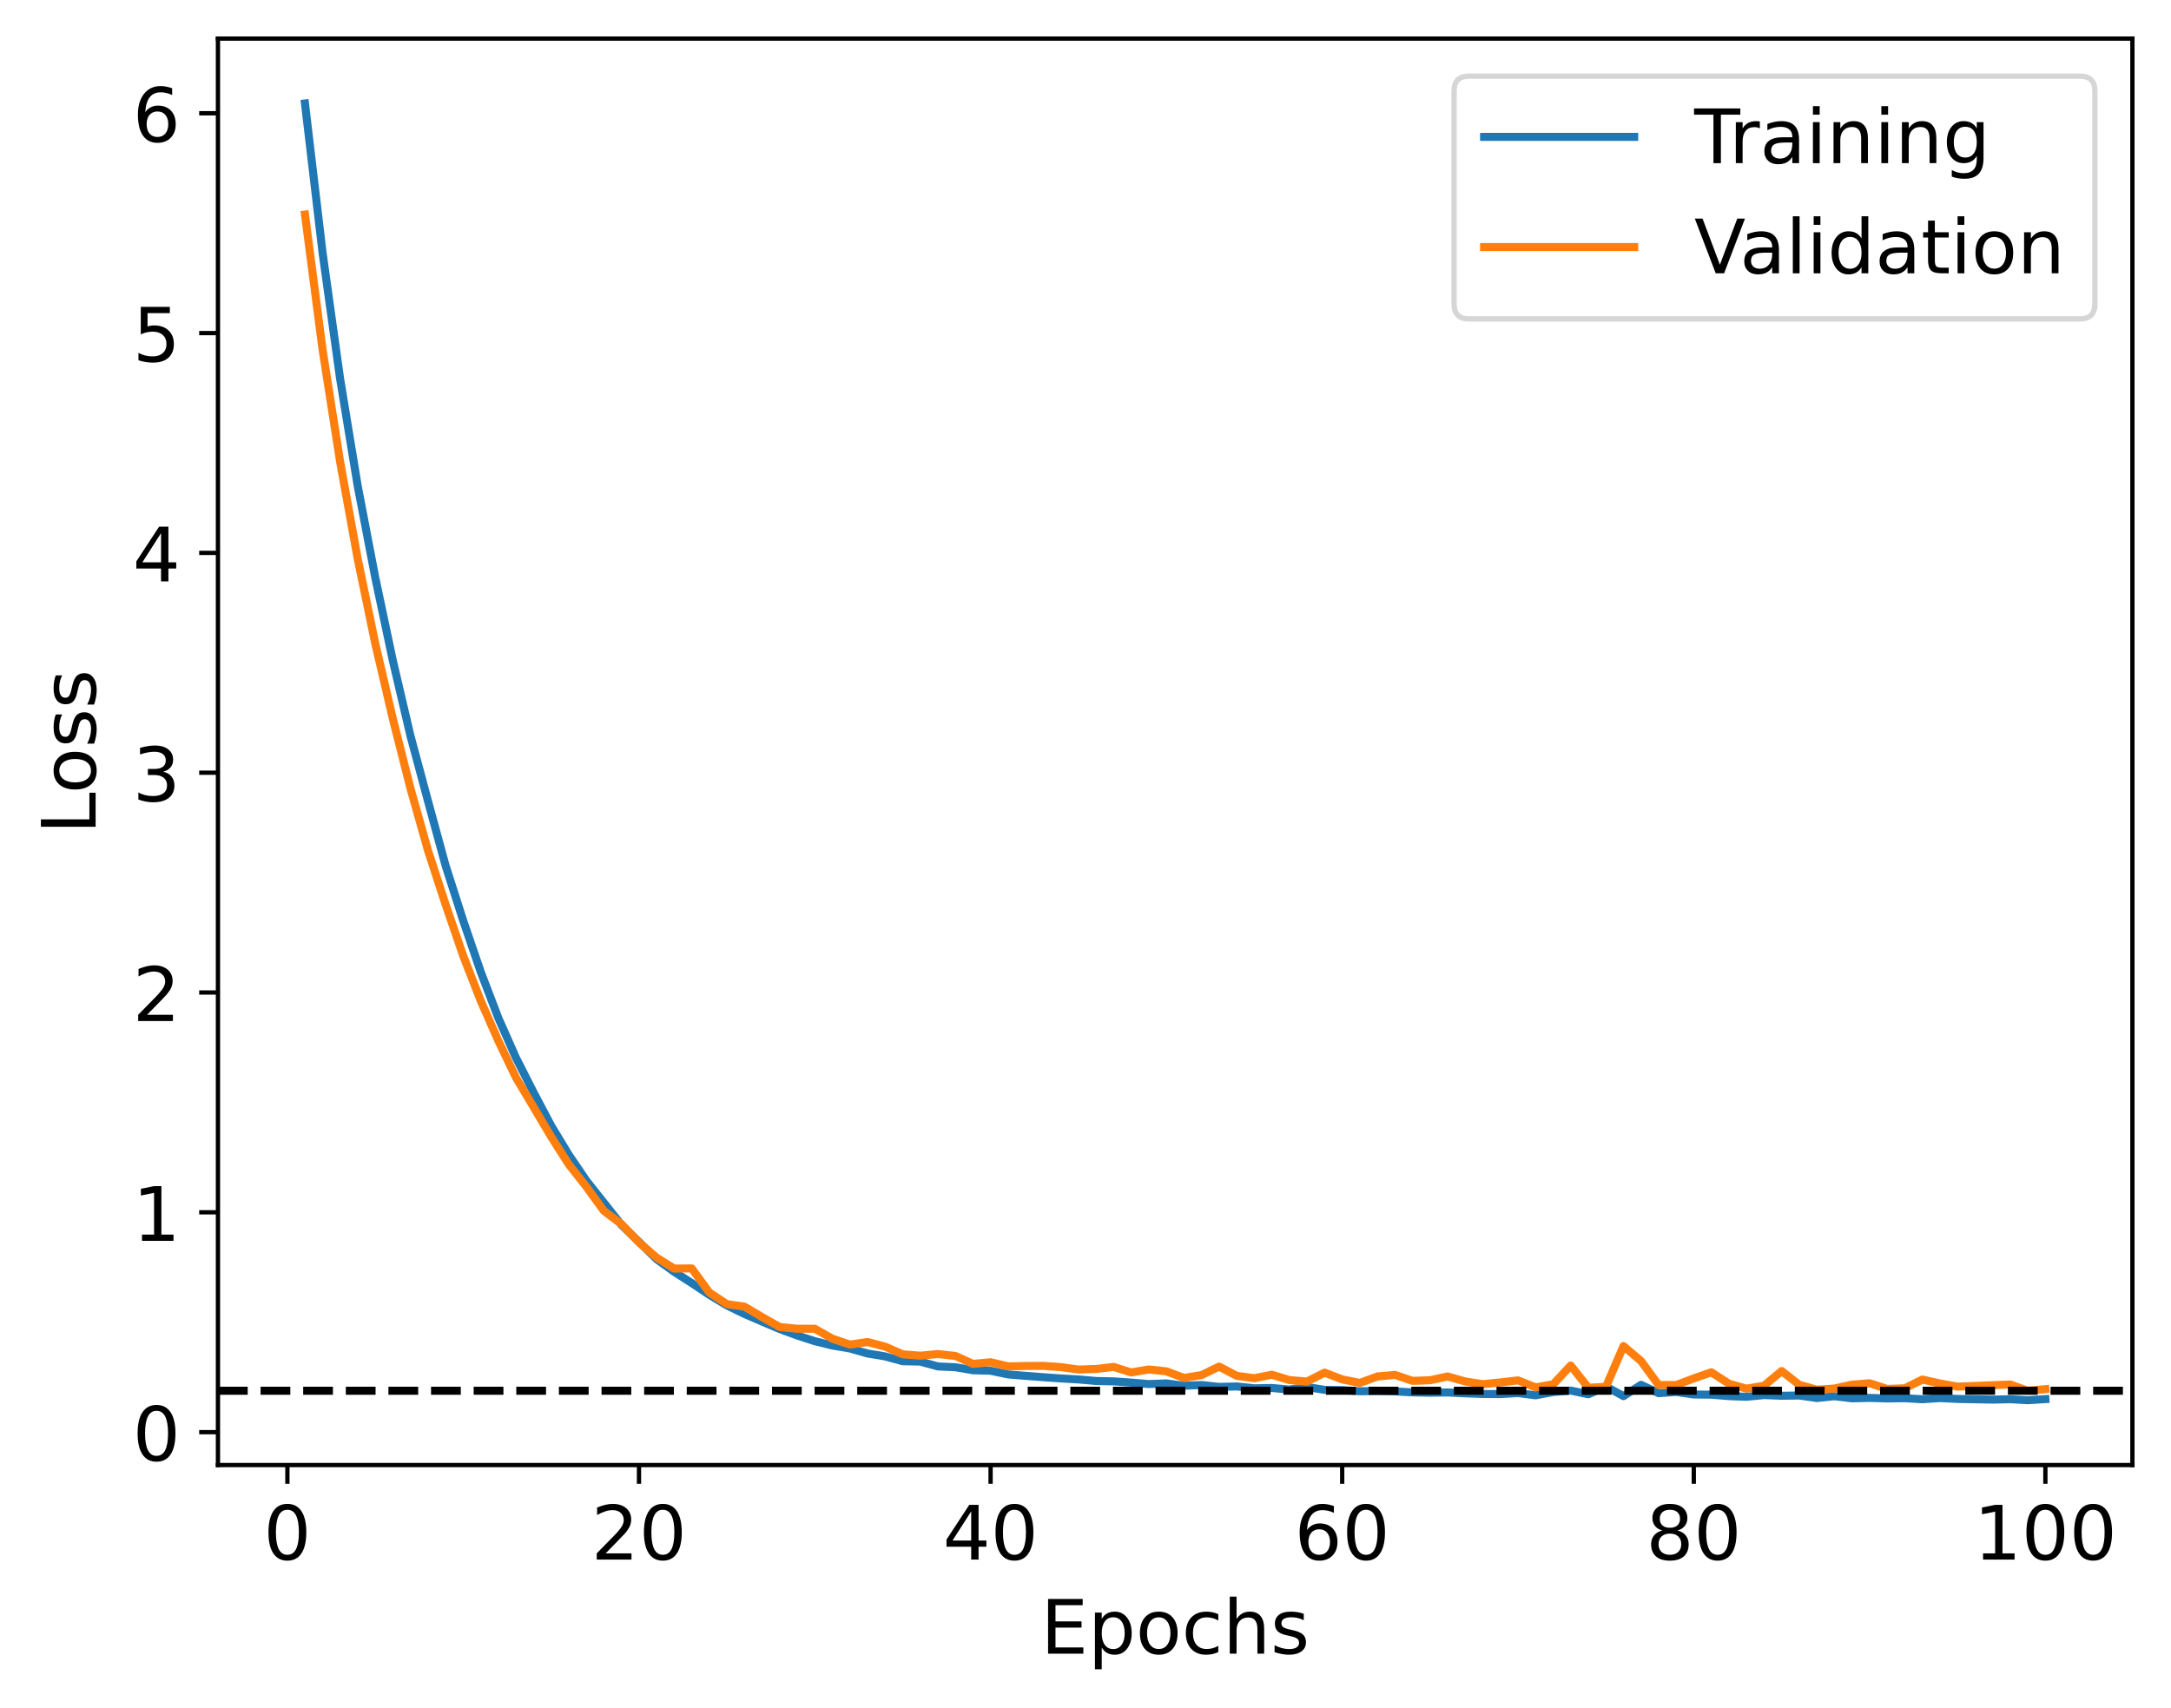
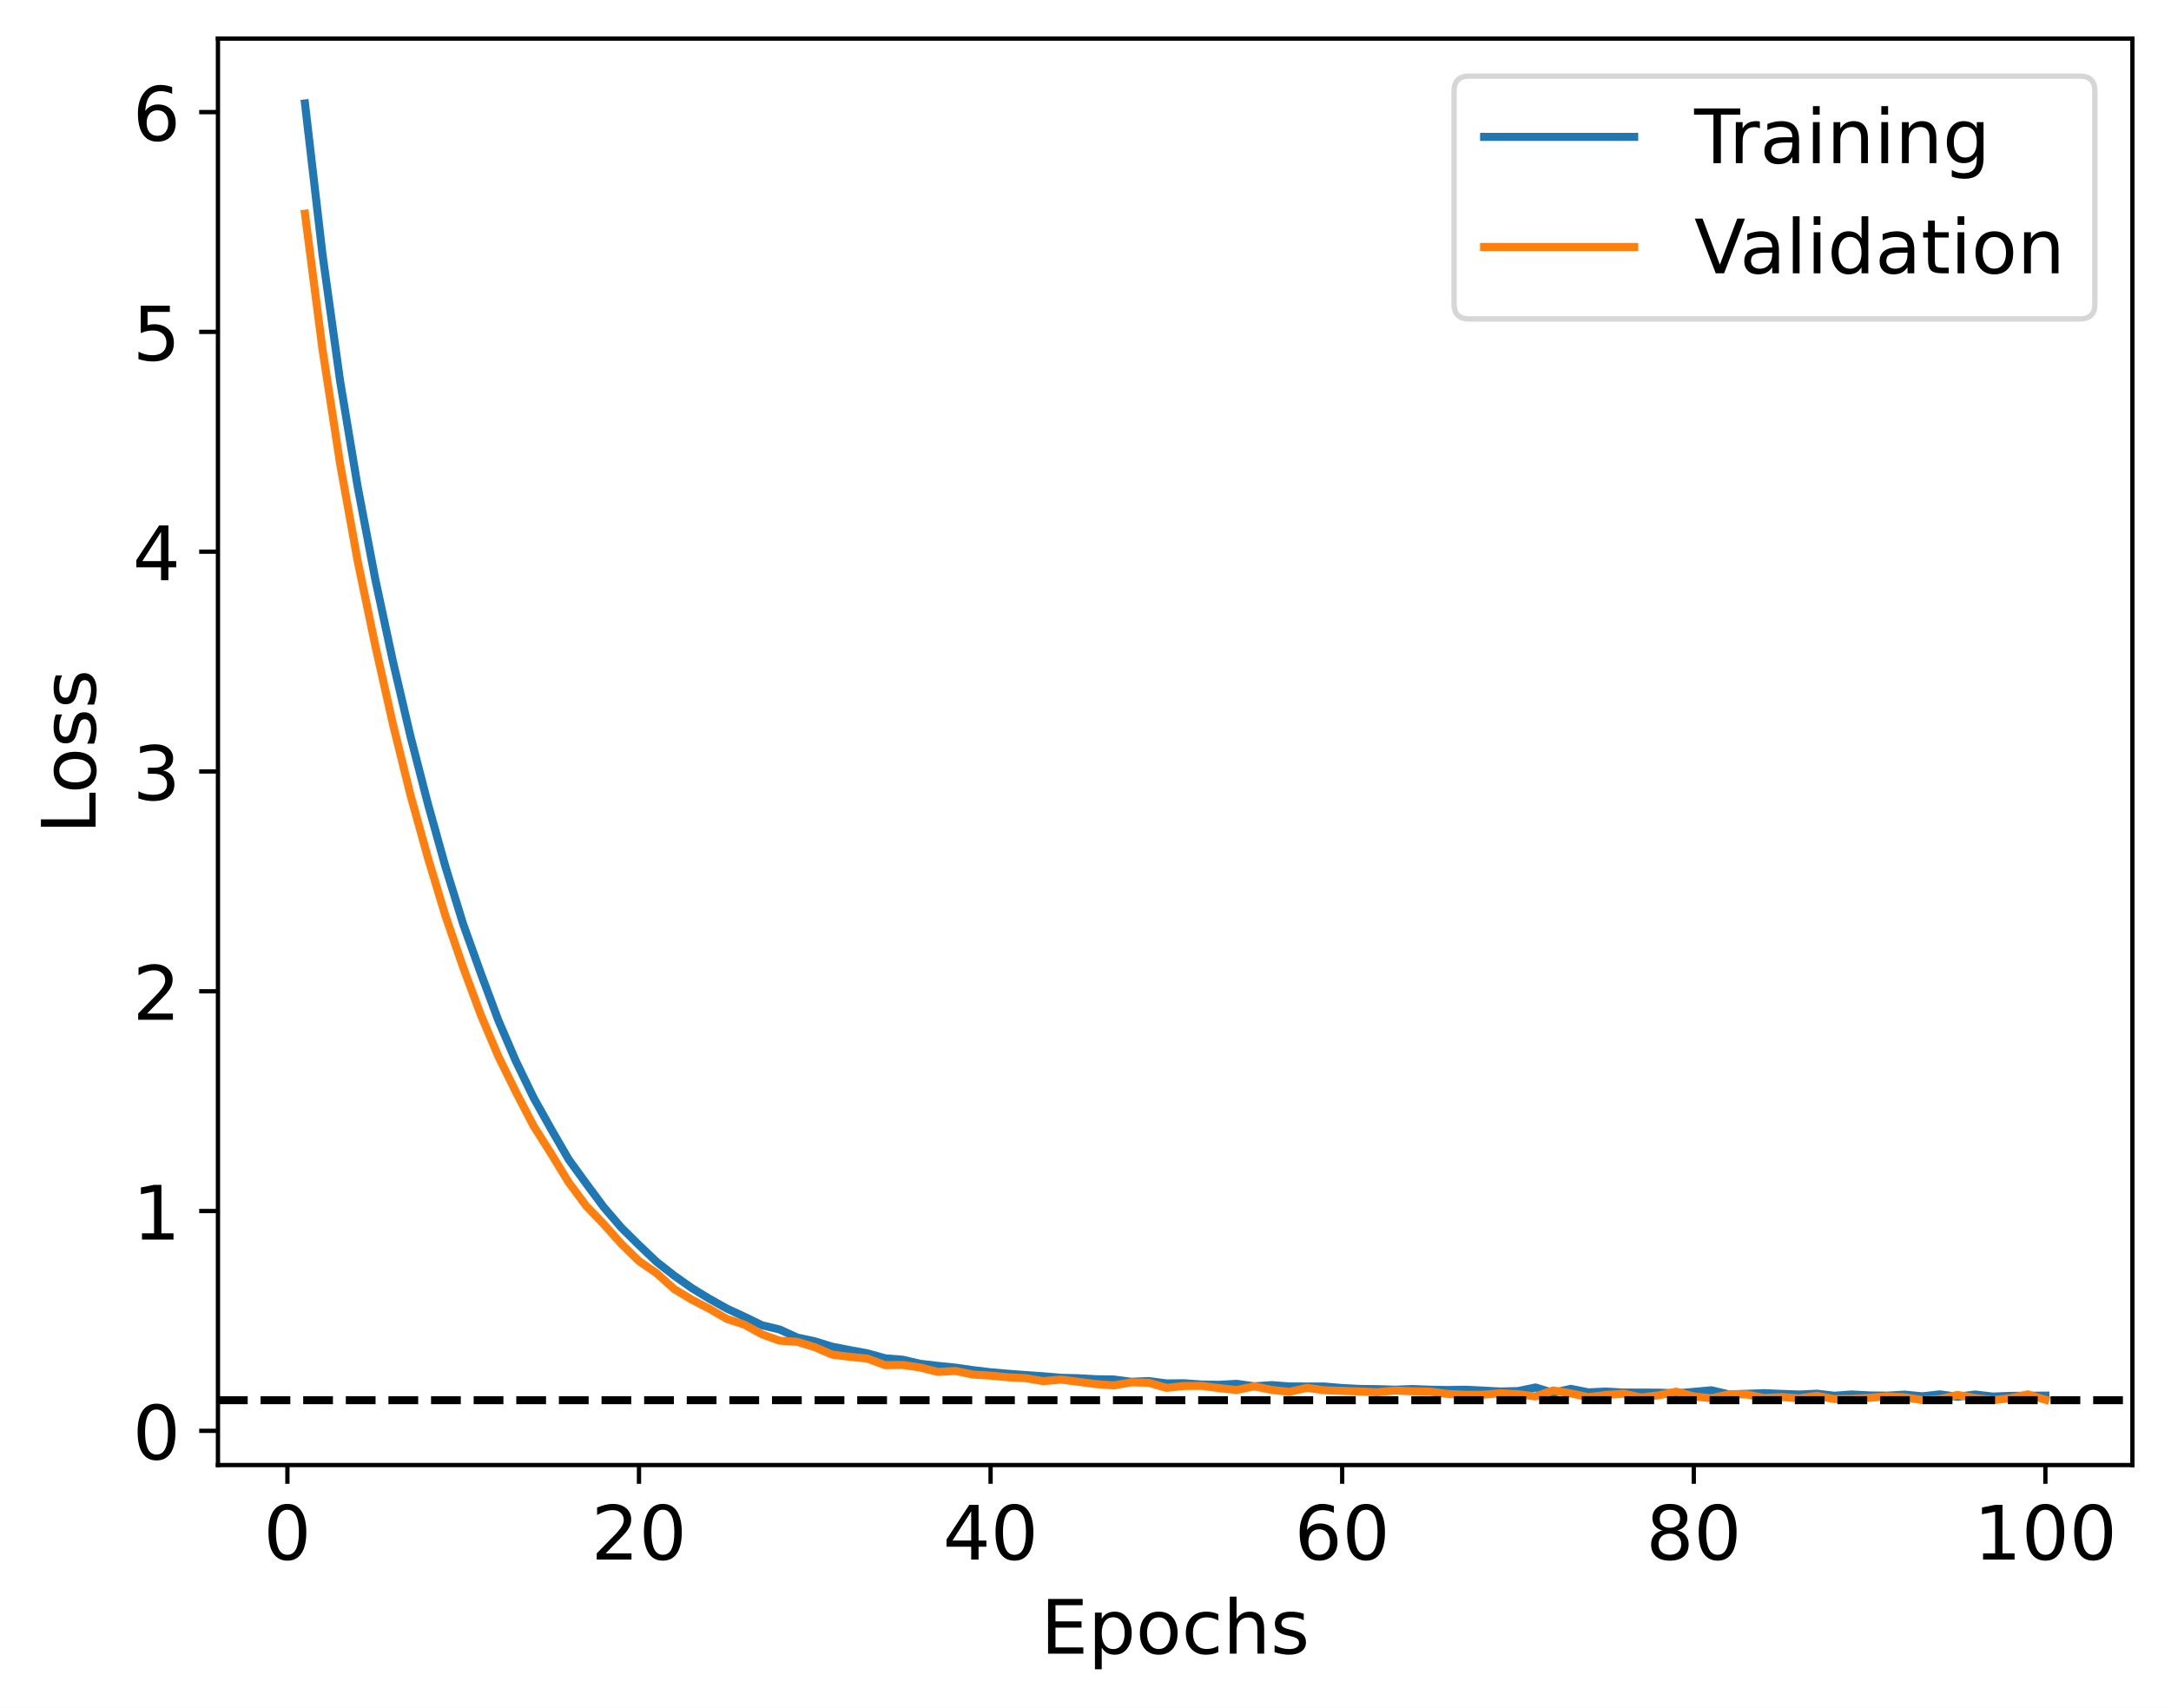
<svg xmlns="http://www.w3.org/2000/svg" xmlns:xlink="http://www.w3.org/1999/xlink" width="404.977pt" height="318.611pt" viewBox="0 0 404.977 318.611" version="1.1">
  <defs>
    <style type="text/css">*{stroke-linejoin: round; stroke-linecap: butt}</style>
  </defs>
  <g id="figure_1">
    <g id="patch_1">
      <path d="M 0 318.611  L 404.977 318.611  L 404.977 0  L 0 0  z " style="fill: #ffffff" />
    </g>
    <g id="axes_1">
      <g id="patch_2">
        <path d="M 40.657 273.312  L 397.777 273.312  L 397.777 7.2  L 40.657 7.2  z " style="fill: #ffffff" />
      </g>
      <g id="matplotlib.axis_1">
        <g id="xtick_1">
          <g id="line2d_1">
            <defs>
-               <path id="mc7156b7306" d="M 0 0  L 0 3.5  " style="stroke: #000000; stroke-width: 0.8" />
-             </defs>
-             <g>
-               <use xlink:href="#mc7156b7306" x="53.61" y="273.312" style="stroke: #000000; stroke-width: 0.8" />
+               <path id="m1211d227b6" d="M 0 0  L 0 3.5  " style="stroke: #000000; stroke-width: 0.8" />
+             </defs>
+             <g>
+               <use xlink:href="#m1211d227b6" x="53.61" y="273.312" style="stroke: #000000; stroke-width: 0.8" />
            </g>
          </g>
          <g id="text_1">
            <g transform="translate(49.15651 290.9498) scale(0.14 -0.14)">
              <defs>
                <path id="DejaVuSans-30" d="M 2034 4250  Q 1547 4250 1301 3770  Q 1056 3291 1056 2328  Q 1056 1369 1301 889  Q 1547 409 2034 409  Q 2525 409 2770 889  Q 3016 1369 3016 2328  Q 3016 3291 2770 3770  Q 2525 4250 2034 4250  z M 2034 4750  Q 2819 4750 3233 4129  Q 3647 3509 3647 2328  Q 3647 1150 3233 529  Q 2819 -91 2034 -91  Q 1250 -91 836 529  Q 422 1150 422 2328  Q 422 3509 836 4129  Q 1250 4750 2034 4750  z " transform="scale(0.015625)" />
              </defs>
              <use xlink:href="#DejaVuSans-30" />
            </g>
          </g>
        </g>
        <g id="xtick_2">
          <g id="line2d_2">
            <g>
-               <use xlink:href="#mc7156b7306" x="119.197" y="273.312" style="stroke: #000000; stroke-width: 0.8" />
+               <use xlink:href="#m1211d227b6" x="119.197" y="273.312" style="stroke: #000000; stroke-width: 0.8" />
            </g>
          </g>
          <g id="text_2">
            <g transform="translate(110.2895 290.9498) scale(0.14 -0.14)">
              <defs>
                <path id="DejaVuSans-32" d="M 1228 531  L 3431 531  L 3431 0  L 469 0  L 469 531  Q 828 903 1448 1529  Q 2069 2156 2228 2338  Q 2531 2678 2651 2914  Q 2772 3150 2772 3378  Q 2772 3750 2511 3984  Q 2250 4219 1831 4219  Q 1534 4219 1204 4116  Q 875 4013 500 3803  L 500 4441  Q 881 4594 1212 4672  Q 1544 4750 1819 4750  Q 2544 4750 2975 4387  Q 3406 4025 3406 3419  Q 3406 3131 3298 2873  Q 3191 2616 2906 2266  Q 2828 2175 2409 1742  Q 1991 1309 1228 531  z " transform="scale(0.015625)" />
              </defs>
              <use xlink:href="#DejaVuSans-32" />
              <use xlink:href="#DejaVuSans-30" x="63.623" />
            </g>
          </g>
        </g>
        <g id="xtick_3">
          <g id="line2d_3">
            <g>
-               <use xlink:href="#mc7156b7306" x="184.784" y="273.312" style="stroke: #000000; stroke-width: 0.8" />
+               <use xlink:href="#m1211d227b6" x="184.784" y="273.312" style="stroke: #000000; stroke-width: 0.8" />
            </g>
          </g>
          <g id="text_3">
            <g transform="translate(175.8763 290.9498) scale(0.14 -0.14)">
              <defs>
                <path id="DejaVuSans-34" d="M 2419 4116  L 825 1625  L 2419 1625  L 2419 4116  z M 2253 4666  L 3047 4666  L 3047 1625  L 3713 1625  L 3713 1100  L 3047 1100  L 3047 0  L 2419 0  L 2419 1100  L 313 1100  L 313 1709  L 2253 4666  z " transform="scale(0.015625)" />
              </defs>
              <use xlink:href="#DejaVuSans-34" />
              <use xlink:href="#DejaVuSans-30" x="63.623" />
            </g>
          </g>
        </g>
        <g id="xtick_4">
          <g id="line2d_4">
            <g>
-               <use xlink:href="#mc7156b7306" x="250.371" y="273.312" style="stroke: #000000; stroke-width: 0.8" />
+               <use xlink:href="#m1211d227b6" x="250.371" y="273.312" style="stroke: #000000; stroke-width: 0.8" />
            </g>
          </g>
          <g id="text_4">
            <g transform="translate(241.4631 290.9498) scale(0.14 -0.14)">
              <defs>
                <path id="DejaVuSans-36" d="M 2113 2584  Q 1688 2584 1439 2293  Q 1191 2003 1191 1497  Q 1191 994 1439 701  Q 1688 409 2113 409  Q 2538 409 2786 701  Q 3034 994 3034 1497  Q 3034 2003 2786 2293  Q 2538 2584 2113 2584  z M 3366 4563  L 3366 3988  Q 3128 4100 2886 4159  Q 2644 4219 2406 4219  Q 1781 4219 1451 3797  Q 1122 3375 1075 2522  Q 1259 2794 1537 2939  Q 1816 3084 2150 3084  Q 2853 3084 3261 2657  Q 3669 2231 3669 1497  Q 3669 778 3244 343  Q 2819 -91 2113 -91  Q 1303 -91 875 529  Q 447 1150 447 2328  Q 447 3434 972 4092  Q 1497 4750 2381 4750  Q 2619 4750 2861 4703  Q 3103 4656 3366 4563  z " transform="scale(0.015625)" />
              </defs>
              <use xlink:href="#DejaVuSans-36" />
              <use xlink:href="#DejaVuSans-30" x="63.623" />
            </g>
          </g>
        </g>
        <g id="xtick_5">
          <g id="line2d_5">
            <g>
-               <use xlink:href="#mc7156b7306" x="315.957" y="273.312" style="stroke: #000000; stroke-width: 0.8" />
+               <use xlink:href="#m1211d227b6" x="315.957" y="273.312" style="stroke: #000000; stroke-width: 0.8" />
            </g>
          </g>
          <g id="text_5">
            <g transform="translate(307.0499 290.9498) scale(0.14 -0.14)">
              <defs>
                <path id="DejaVuSans-38" d="M 2034 2216  Q 1584 2216 1326 1975  Q 1069 1734 1069 1313  Q 1069 891 1326 650  Q 1584 409 2034 409  Q 2484 409 2743 651  Q 3003 894 3003 1313  Q 3003 1734 2745 1975  Q 2488 2216 2034 2216  z M 1403 2484  Q 997 2584 770 2862  Q 544 3141 544 3541  Q 544 4100 942 4425  Q 1341 4750 2034 4750  Q 2731 4750 3128 4425  Q 3525 4100 3525 3541  Q 3525 3141 3298 2862  Q 3072 2584 2669 2484  Q 3125 2378 3379 2068  Q 3634 1759 3634 1313  Q 3634 634 3220 271  Q 2806 -91 2034 -91  Q 1263 -91 848 271  Q 434 634 434 1313  Q 434 1759 690 2068  Q 947 2378 1403 2484  z M 1172 3481  Q 1172 3119 1398 2916  Q 1625 2713 2034 2713  Q 2441 2713 2670 2916  Q 2900 3119 2900 3481  Q 2900 3844 2670 4047  Q 2441 4250 2034 4250  Q 1625 4250 1398 4047  Q 1172 3844 1172 3481  z " transform="scale(0.015625)" />
              </defs>
              <use xlink:href="#DejaVuSans-38" />
              <use xlink:href="#DejaVuSans-30" x="63.623" />
            </g>
          </g>
        </g>
        <g id="xtick_6">
          <g id="line2d_6">
            <g>
-               <use xlink:href="#mc7156b7306" x="381.544" y="273.312" style="stroke: #000000; stroke-width: 0.8" />
+               <use xlink:href="#m1211d227b6" x="381.544" y="273.312" style="stroke: #000000; stroke-width: 0.8" />
            </g>
          </g>
          <g id="text_6">
            <g transform="translate(368.1829 290.9498) scale(0.14 -0.14)">
              <defs>
                <path id="DejaVuSans-31" d="M 794 531  L 1825 531  L 1825 4091  L 703 3866  L 703 4441  L 1819 4666  L 2450 4666  L 2450 531  L 3481 531  L 3481 0  L 794 0  L 794 531  z " transform="scale(0.015625)" />
              </defs>
              <use xlink:href="#DejaVuSans-31" />
              <use xlink:href="#DejaVuSans-30" x="63.623" />
              <use xlink:href="#DejaVuSans-30" x="127.246" />
            </g>
          </g>
        </g>
        <g id="text_7">
          <g transform="translate(194.135 308.4992) scale(0.14 -0.14)">
            <defs>
              <path id="DejaVuSans-45" d="M 628 4666  L 3578 4666  L 3578 4134  L 1259 4134  L 1259 2753  L 3481 2753  L 3481 2222  L 1259 2222  L 1259 531  L 3634 531  L 3634 0  L 628 0  L 628 4666  z " transform="scale(0.015625)" />
              <path id="DejaVuSans-70" d="M 1159 525  L 1159 -1331  L 581 -1331  L 581 3500  L 1159 3500  L 1159 2969  Q 1341 3281 1617 3432  Q 1894 3584 2278 3584  Q 2916 3584 3314 3078  Q 3713 2572 3713 1747  Q 3713 922 3314 415  Q 2916 -91 2278 -91  Q 1894 -91 1617 61  Q 1341 213 1159 525  z M 3116 1747  Q 3116 2381 2855 2742  Q 2594 3103 2138 3103  Q 1681 3103 1420 2742  Q 1159 2381 1159 1747  Q 1159 1113 1420 752  Q 1681 391 2138 391  Q 2594 391 2855 752  Q 3116 1113 3116 1747  z " transform="scale(0.015625)" />
              <path id="DejaVuSans-6f" d="M 1959 3097  Q 1497 3097 1228 2736  Q 959 2375 959 1747  Q 959 1119 1226 758  Q 1494 397 1959 397  Q 2419 397 2687 759  Q 2956 1122 2956 1747  Q 2956 2369 2687 2733  Q 2419 3097 1959 3097  z M 1959 3584  Q 2709 3584 3137 3096  Q 3566 2609 3566 1747  Q 3566 888 3137 398  Q 2709 -91 1959 -91  Q 1206 -91 779 398  Q 353 888 353 1747  Q 353 2609 779 3096  Q 1206 3584 1959 3584  z " transform="scale(0.015625)" />
              <path id="DejaVuSans-63" d="M 3122 3366  L 3122 2828  Q 2878 2963 2633 3030  Q 2388 3097 2138 3097  Q 1578 3097 1268 2742  Q 959 2388 959 1747  Q 959 1106 1268 751  Q 1578 397 2138 397  Q 2388 397 2633 464  Q 2878 531 3122 666  L 3122 134  Q 2881 22 2623 -34  Q 2366 -91 2075 -91  Q 1284 -91 818 406  Q 353 903 353 1747  Q 353 2603 823 3093  Q 1294 3584 2113 3584  Q 2378 3584 2631 3529  Q 2884 3475 3122 3366  z " transform="scale(0.015625)" />
              <path id="DejaVuSans-68" d="M 3513 2113  L 3513 0  L 2938 0  L 2938 2094  Q 2938 2591 2744 2837  Q 2550 3084 2163 3084  Q 1697 3084 1428 2787  Q 1159 2491 1159 1978  L 1159 0  L 581 0  L 581 4863  L 1159 4863  L 1159 2956  Q 1366 3272 1645 3428  Q 1925 3584 2291 3584  Q 2894 3584 3203 3211  Q 3513 2838 3513 2113  z " transform="scale(0.015625)" />
              <path id="DejaVuSans-73" d="M 2834 3397  L 2834 2853  Q 2591 2978 2328 3040  Q 2066 3103 1784 3103  Q 1356 3103 1142 2972  Q 928 2841 928 2578  Q 928 2378 1081 2264  Q 1234 2150 1697 2047  L 1894 2003  Q 2506 1872 2764 1633  Q 3022 1394 3022 966  Q 3022 478 2636 193  Q 2250 -91 1575 -91  Q 1294 -91 989 -36  Q 684 19 347 128  L 347 722  Q 666 556 975 473  Q 1284 391 1588 391  Q 1994 391 2212 530  Q 2431 669 2431 922  Q 2431 1156 2273 1281  Q 2116 1406 1581 1522  L 1381 1569  Q 847 1681 609 1914  Q 372 2147 372 2553  Q 372 3047 722 3315  Q 1072 3584 1716 3584  Q 2034 3584 2315 3537  Q 2597 3491 2834 3397  z " transform="scale(0.015625)" />
            </defs>
            <use xlink:href="#DejaVuSans-45" />
            <use xlink:href="#DejaVuSans-70" x="63.184" />
            <use xlink:href="#DejaVuSans-6f" x="126.66" />
            <use xlink:href="#DejaVuSans-63" x="187.842" />
            <use xlink:href="#DejaVuSans-68" x="242.822" />
            <use xlink:href="#DejaVuSans-73" x="306.201" />
          </g>
        </g>
      </g>
      <g id="matplotlib.axis_2">
        <g id="ytick_1">
          <g id="line2d_7">
            <defs>
-               <path id="m1b24afcb4f" d="M 0 0  L -3.5 0  " style="stroke: #000000; stroke-width: 0.8" />
-             </defs>
-             <g>
-               <use xlink:href="#m1b24afcb4f" x="40.657" y="267.173" style="stroke: #000000; stroke-width: 0.8" />
+               <path id="m5704a58a2a" d="M 0 0  L -3.5 0  " style="stroke: #000000; stroke-width: 0.8" />
+             </defs>
+             <g>
+               <use xlink:href="#m5704a58a2a" x="40.657" y="266.931" style="stroke: #000000; stroke-width: 0.8" />
            </g>
          </g>
          <g id="text_8">
-             <g transform="translate(24.74938 272.492) scale(0.14 -0.14)">
+             <g transform="translate(24.74938 272.2498) scale(0.14 -0.14)">
              <use xlink:href="#DejaVuSans-30" />
            </g>
          </g>
        </g>
        <g id="ytick_2">
          <g id="line2d_8">
            <g>
-               <use xlink:href="#m1b24afcb4f" x="40.657" y="226.166" style="stroke: #000000; stroke-width: 0.8" />
+               <use xlink:href="#m5704a58a2a" x="40.657" y="225.928" style="stroke: #000000; stroke-width: 0.8" />
            </g>
          </g>
          <g id="text_9">
-             <g transform="translate(24.74938 231.4846) scale(0.14 -0.14)">
+             <g transform="translate(24.74938 231.2467) scale(0.14 -0.14)">
              <use xlink:href="#DejaVuSans-31" />
            </g>
          </g>
        </g>
        <g id="ytick_3">
          <g id="line2d_9">
            <g>
-               <use xlink:href="#m1b24afcb4f" x="40.657" y="185.158" style="stroke: #000000; stroke-width: 0.8" />
+               <use xlink:href="#m5704a58a2a" x="40.657" y="184.925" style="stroke: #000000; stroke-width: 0.8" />
            </g>
          </g>
          <g id="text_10">
-             <g transform="translate(24.74938 190.4772) scale(0.14 -0.14)">
+             <g transform="translate(24.74938 190.2437) scale(0.14 -0.14)">
              <use xlink:href="#DejaVuSans-32" />
            </g>
          </g>
        </g>
        <g id="ytick_4">
          <g id="line2d_10">
            <g>
-               <use xlink:href="#m1b24afcb4f" x="40.657" y="144.151" style="stroke: #000000; stroke-width: 0.8" />
+               <use xlink:href="#m5704a58a2a" x="40.657" y="143.922" style="stroke: #000000; stroke-width: 0.8" />
            </g>
          </g>
          <g id="text_11">
-             <g transform="translate(24.74938 149.4698) scale(0.14 -0.14)">
+             <g transform="translate(24.74938 149.2406) scale(0.14 -0.14)">
              <defs>
                <path id="DejaVuSans-33" d="M 2597 2516  Q 3050 2419 3304 2112  Q 3559 1806 3559 1356  Q 3559 666 3084 287  Q 2609 -91 1734 -91  Q 1441 -91 1130 -33  Q 819 25 488 141  L 488 750  Q 750 597 1062 519  Q 1375 441 1716 441  Q 2309 441 2620 675  Q 2931 909 2931 1356  Q 2931 1769 2642 2001  Q 2353 2234 1838 2234  L 1294 2234  L 1294 2753  L 1863 2753  Q 2328 2753 2575 2939  Q 2822 3125 2822 3475  Q 2822 3834 2567 4026  Q 2313 4219 1838 4219  Q 1578 4219 1281 4162  Q 984 4106 628 3988  L 628 4550  Q 988 4650 1302 4700  Q 1616 4750 1894 4750  Q 2613 4750 3031 4423  Q 3450 4097 3450 3541  Q 3450 3153 3228 2886  Q 3006 2619 2597 2516  z " transform="scale(0.015625)" />
              </defs>
              <use xlink:href="#DejaVuSans-33" />
            </g>
          </g>
        </g>
        <g id="ytick_5">
          <g id="line2d_11">
            <g>
-               <use xlink:href="#m1b24afcb4f" x="40.657" y="103.143" style="stroke: #000000; stroke-width: 0.8" />
+               <use xlink:href="#m5704a58a2a" x="40.657" y="102.919" style="stroke: #000000; stroke-width: 0.8" />
            </g>
          </g>
          <g id="text_12">
-             <g transform="translate(24.74938 108.4624) scale(0.14 -0.14)">
+             <g transform="translate(24.74938 108.2376) scale(0.14 -0.14)">
              <use xlink:href="#DejaVuSans-34" />
            </g>
          </g>
        </g>
        <g id="ytick_6">
          <g id="line2d_12">
            <g>
-               <use xlink:href="#m1b24afcb4f" x="40.657" y="62.136" style="stroke: #000000; stroke-width: 0.8" />
+               <use xlink:href="#m5704a58a2a" x="40.657" y="61.916" style="stroke: #000000; stroke-width: 0.8" />
            </g>
          </g>
          <g id="text_13">
-             <g transform="translate(24.74938 67.45499) scale(0.14 -0.14)">
+             <g transform="translate(24.74938 67.23452) scale(0.14 -0.14)">
              <defs>
                <path id="DejaVuSans-35" d="M 691 4666  L 3169 4666  L 3169 4134  L 1269 4134  L 1269 2991  Q 1406 3038 1543 3061  Q 1681 3084 1819 3084  Q 2600 3084 3056 2656  Q 3513 2228 3513 1497  Q 3513 744 3044 326  Q 2575 -91 1722 -91  Q 1428 -91 1123 -41  Q 819 9 494 109  L 494 744  Q 775 591 1075 516  Q 1375 441 1709 441  Q 2250 441 2565 725  Q 2881 1009 2881 1497  Q 2881 1984 2565 2268  Q 2250 2553 1709 2553  Q 1456 2553 1204 2497  Q 953 2441 691 2322  L 691 4666  z " transform="scale(0.015625)" />
              </defs>
              <use xlink:href="#DejaVuSans-35" />
            </g>
          </g>
        </g>
        <g id="ytick_7">
          <g id="line2d_13">
            <g>
-               <use xlink:href="#m1b24afcb4f" x="40.657" y="21.129" style="stroke: #000000; stroke-width: 0.8" />
+               <use xlink:href="#m5704a58a2a" x="40.657" y="20.913" style="stroke: #000000; stroke-width: 0.8" />
            </g>
          </g>
          <g id="text_14">
-             <g transform="translate(24.74938 26.44759) scale(0.14 -0.14)">
+             <g transform="translate(24.74938 26.23147) scale(0.14 -0.14)">
              <use xlink:href="#DejaVuSans-36" />
            </g>
          </g>
        </g>
        <g id="text_15">
          <g transform="translate(17.83781 155.6101) rotate(-90) scale(0.14 -0.14)">
            <defs>
              <path id="DejaVuSans-4c" d="M 628 4666  L 1259 4666  L 1259 531  L 3531 531  L 3531 0  L 628 0  L 628 4666  z " transform="scale(0.015625)" />
            </defs>
            <use xlink:href="#DejaVuSans-4c" />
            <use xlink:href="#DejaVuSans-6f" x="53.963" />
            <use xlink:href="#DejaVuSans-73" x="115.145" />
            <use xlink:href="#DejaVuSans-73" x="167.244" />
          </g>
        </g>
      </g>
      <g id="line2d_14">
-         <path d="M 56.89 19.296  L 60.169 47.121  L 63.448 70.679  L 66.728 90.669  L 70.007 107.781  L 73.286 123.271  L 76.566 137.268  L 79.845 149.472  L 83.124 161.499  L 86.404 171.738  L 89.683 181.329  L 92.962 189.916  L 96.242 197.323  L 99.521 203.775  L 102.8 209.991  L 106.08 215.403  L 109.359 220.234  L 112.638 224.369  L 115.918 228.497  L 119.197 231.687  L 122.476 234.891  L 125.756 237.268  L 129.035 239.361  L 132.314 241.551  L 135.594 243.532  L 138.873 245.129  L 142.152 246.545  L 145.432 247.937  L 148.711 249.14  L 151.99 250.206  L 155.27 251.013  L 158.549 251.565  L 161.828 252.5  L 165.108 253.044  L 168.387 253.941  L 171.666 254.012  L 174.946 254.913  L 178.225 255.064  L 181.504 255.626  L 184.784 255.721  L 188.063 256.408  L 191.342 256.674  L 194.622 256.922  L 197.901 257.157  L 201.181 257.342  L 204.46 257.63  L 207.739 257.699  L 211.019 257.93  L 214.298 258.204  L 217.577 258.08  L 220.857 258.515  L 224.136 258.376  L 227.415 258.734  L 230.695 258.646  L 233.974 258.992  L 237.253 258.933  L 240.533 259.23  L 243.812 258.753  L 247.091 259.288  L 250.371 259.339  L 253.65 259.546  L 256.929 259.499  L 260.209 259.566  L 263.488 259.758  L 266.767 259.819  L 270.047 259.769  L 273.326 259.938  L 276.605 260.052  L 279.885 260.076  L 283.164 259.885  L 286.443 260.303  L 289.723 259.687  L 293.002 259.416  L 296.281 260.112  L 299.561 258.654  L 302.84 260.456  L 306.119 258.343  L 309.399 259.905  L 312.678 259.676  L 315.957 260.151  L 319.237 260.182  L 322.516 260.457  L 325.795 260.577  L 329.075 260.255  L 332.354 260.388  L 335.633 260.337  L 338.913 260.805  L 342.192 260.47  L 345.471 260.863  L 348.751 260.784  L 352.03 260.886  L 355.309 260.841  L 358.589 261.037  L 361.868 260.817  L 365.147 260.977  L 368.427 261.043  L 371.706 261.105  L 374.985 261.03  L 378.265 261.216  L 381.544 261.01  " clip-path="url(#pdfbe721e7a)" style="fill: none; stroke: #1f77b4; stroke-width: 1.5; stroke-linecap: square" />
+         <path d="M 56.89 19.296  L 60.169 47.541  L 63.448 71.097  L 66.728 90.843  L 70.007 108.069  L 73.286 123.344  L 76.566 137.34  L 79.845 150.041  L 83.124 161.791  L 86.404 172.403  L 89.683 181.545  L 92.962 190.352  L 96.242 197.985  L 99.521 204.753  L 102.8 210.621  L 106.08 216.294  L 109.359 220.807  L 112.638 225.22  L 115.918 229.04  L 119.197 232.277  L 122.476 235.398  L 125.756 237.969  L 129.035 240.288  L 132.314 242.288  L 135.594 244.124  L 138.873 245.643  L 142.152 247.238  L 145.432 248.026  L 148.711 249.523  L 151.99 250.229  L 155.27 251.235  L 158.549 251.875  L 161.828 252.478  L 165.108 253.394  L 168.387 253.661  L 171.666 254.421  L 174.946 254.809  L 178.225 255.136  L 181.504 255.606  L 184.784 256.001  L 188.063 256.281  L 191.342 256.523  L 194.622 256.751  L 197.901 257.036  L 201.181 257.115  L 204.46 257.303  L 207.739 257.349  L 211.019 257.777  L 214.298 257.641  L 217.577 258.081  L 220.857 258.05  L 224.136 258.287  L 227.415 258.344  L 230.695 258.16  L 233.974 258.619  L 237.253 258.398  L 240.533 258.647  L 243.812 258.658  L 247.091 258.663  L 250.371 258.943  L 253.65 259.11  L 256.929 259.148  L 260.209 259.25  L 263.488 259.129  L 266.767 259.255  L 270.047 259.315  L 273.326 259.261  L 276.605 259.417  L 279.885 259.591  L 283.164 259.513  L 286.443 258.841  L 289.723 259.845  L 293.002 259.093  L 296.281 259.755  L 299.561 259.604  L 302.84 259.783  L 306.119 259.795  L 309.399 259.804  L 312.678 259.939  L 315.957 259.662  L 319.237 259.363  L 322.516 260.13  L 325.795 260.019  L 329.075 259.898  L 332.354 260.033  L 335.633 260.155  L 338.913 259.996  L 342.192 260.378  L 345.471 260.143  L 348.751 260.323  L 352.03 260.358  L 355.309 260.17  L 358.589 260.488  L 361.868 260.12  L 365.147 260.576  L 368.427 260.147  L 371.706 260.53  L 374.985 260.407  L 378.265 260.387  L 381.544 260.356  " clip-path="url(#pe4dc1dc773)" style="fill: none; stroke: #1f77b4; stroke-width: 1.5; stroke-linecap: square" />
      </g>
      <g id="line2d_15">
-         <path d="M 56.89 40.024  L 60.169 65.207  L 63.448 86.178  L 66.728 104.27  L 70.007 120.096  L 73.286 134.121  L 76.566 147.072  L 79.845 158.696  L 83.124 168.756  L 86.404 178.31  L 89.683 186.736  L 92.962 194.171  L 96.242 201.015  L 99.521 206.514  L 102.8 212.045  L 106.08 217.2  L 109.359 221.367  L 112.638 225.882  L 115.918 228.354  L 119.197 231.782  L 122.476 234.613  L 125.756 236.661  L 129.035 236.626  L 132.314 241.126  L 135.594 243.299  L 138.873 243.756  L 142.152 245.703  L 145.432 247.552  L 148.711 247.887  L 151.99 247.881  L 155.27 249.741  L 158.549 250.839  L 161.828 250.36  L 165.108 251.221  L 168.387 252.655  L 171.666 252.906  L 174.946 252.605  L 178.225 252.957  L 181.504 254.441  L 184.784 254.13  L 188.063 254.9  L 191.342 254.829  L 194.622 254.812  L 197.901 255.039  L 201.181 255.494  L 204.46 255.388  L 207.739 255.004  L 211.019 256.037  L 214.298 255.479  L 217.577 255.832  L 220.857 257.059  L 224.136 256.53  L 227.415 254.94  L 230.695 256.667  L 233.974 257.109  L 237.253 256.462  L 240.533 257.463  L 243.812 257.732  L 247.091 256.072  L 250.371 257.33  L 253.65 257.995  L 256.929 256.796  L 260.209 256.492  L 263.488 257.607  L 266.767 257.492  L 270.047 256.786  L 273.326 257.723  L 276.605 258.226  L 279.885 257.896  L 283.164 257.516  L 286.443 258.813  L 289.723 258.255  L 293.002 254.744  L 296.281 258.887  L 299.561 258.736  L 302.84 251.12  L 306.119 253.904  L 309.399 258.381  L 312.678 258.382  L 315.957 257.149  L 319.237 256.006  L 322.516 258.135  L 325.795 259.067  L 329.075 258.501  L 332.354 255.772  L 335.633 258.341  L 338.913 259.251  L 342.192 259.036  L 345.471 258.316  L 348.751 258.052  L 352.03 259.105  L 355.309 258.991  L 358.589 257.366  L 361.868 258.095  L 365.147 258.68  L 368.427 258.555  L 371.706 258.417  L 374.985 258.28  L 378.265 259.45  L 381.544 259.153  " clip-path="url(#pdfbe721e7a)" style="fill: none; stroke: #ff7f0e; stroke-width: 1.5; stroke-linecap: square" />
+         <path d="M 56.89 39.861  L 60.169 65.245  L 63.448 86.547  L 66.728 104.722  L 70.007 120.448  L 73.286 135.05  L 76.566 148.302  L 79.845 160.099  L 83.124 170.947  L 86.404 180.476  L 89.683 189.316  L 92.962 197.068  L 96.242 203.722  L 99.521 210.027  L 102.8 215.21  L 106.08 220.568  L 109.359 224.986  L 112.638 228.392  L 115.918 232.066  L 119.197 235.261  L 122.476 237.518  L 125.756 240.471  L 129.035 242.457  L 132.314 244.151  L 135.594 246.05  L 138.873 247.126  L 142.152 248.931  L 145.432 250.113  L 148.711 250.326  L 151.99 251.328  L 155.27 252.725  L 158.549 253.128  L 161.828 253.457  L 165.108 254.675  L 168.387 254.636  L 171.666 255.12  L 174.946 255.934  L 178.225 255.761  L 181.504 256.435  L 184.784 256.635  L 188.063 256.939  L 191.342 257.108  L 194.622 257.659  L 197.901 257.367  L 201.181 257.781  L 204.46 258.21  L 207.739 258.459  L 211.019 257.885  L 214.298 257.96  L 217.577 258.916  L 220.857 258.566  L 224.136 258.54  L 227.415 258.965  L 230.695 259.312  L 233.974 258.627  L 237.253 259.305  L 240.533 259.652  L 243.812 258.908  L 247.091 259.369  L 250.371 259.475  L 253.65 259.586  L 256.929 259.727  L 260.209 259.411  L 263.488 259.552  L 266.767 259.616  L 270.047 260.047  L 273.326 260.202  L 276.605 260.201  L 279.885 259.913  L 283.164 260.095  L 286.443 260.509  L 289.723 259.394  L 293.002 259.942  L 296.281 260.647  L 299.561 260.245  L 302.84 259.989  L 306.119 260.711  L 309.399 260.303  L 312.678 259.625  L 315.957 260.513  L 319.237 260.853  L 322.516 260.118  L 325.795 260.131  L 329.075 260.805  L 332.354 260.627  L 335.633 260.855  L 338.913 260.398  L 342.192 261.003  L 345.471 260.952  L 348.751 260.765  L 352.03 260.496  L 355.309 260.663  L 358.589 261.198  L 361.868 260.992  L 365.147 260.232  L 368.427 260.797  L 371.706 261.216  L 374.985 260.855  L 378.265 260.121  L 381.544 261.136  " clip-path="url(#pe4dc1dc773)" style="fill: none; stroke: #ff7f0e; stroke-width: 1.5; stroke-linecap: square" />
      </g>
      <g id="line2d_16">
-         <path d="M 40.657 259.45  L 397.777 259.45  " clip-path="url(#pdfbe721e7a)" style="fill: none; stroke-dasharray: 5.55,2.4; stroke-dashoffset: 0; stroke: #000000; stroke-width: 1.5" />
+         <path d="M 40.657 261.216  L 397.777 261.216  " clip-path="url(#pe4dc1dc773)" style="fill: none; stroke-dasharray: 5.55,2.4; stroke-dashoffset: 0; stroke: #000000; stroke-width: 1.5" />
      </g>
      <g id="patch_3">
        <path d="M 40.657 273.312  L 40.657 7.2  " style="fill: none; stroke: #000000; stroke-width: 0.8; stroke-linejoin: miter; stroke-linecap: square" />
      </g>
      <g id="patch_4">
        <path d="M 397.777 273.312  L 397.777 7.2  " style="fill: none; stroke: #000000; stroke-width: 0.8; stroke-linejoin: miter; stroke-linecap: square" />
      </g>
      <g id="patch_5">
        <path d="M 40.657 273.312  L 397.777 273.312  " style="fill: none; stroke: #000000; stroke-width: 0.8; stroke-linejoin: miter; stroke-linecap: square" />
      </g>
      <g id="patch_6">
        <path d="M 40.657 7.2  L 397.777 7.2  " style="fill: none; stroke: #000000; stroke-width: 0.8; stroke-linejoin: miter; stroke-linecap: square" />
      </g>
      <g id="legend_1">
        <g id="patch_7">
          <path d="M 274.043 59.499  L 387.977 59.499  Q 390.777 59.499 390.777 56.699  L 390.777 17  Q 390.777 14.2 387.977 14.2  L 274.043 14.2  Q 271.243 14.2 271.243 17  L 271.243 56.699  Q 271.243 59.499 274.043 59.499  z " style="fill: #ffffff; opacity: 0.8; stroke: #cccccc; stroke-linejoin: miter" />
        </g>
        <g id="line2d_17">
          <path d="M 276.843 25.538  L 290.843 25.538  L 304.843 25.538  " style="fill: none; stroke: #1f77b4; stroke-width: 1.5; stroke-linecap: square" />
        </g>
        <g id="text_16">
          <g transform="translate(316.0431 30.43781) scale(0.14 -0.14)">
            <defs>
              <path id="DejaVuSans-54" d="M -19 4666  L 3928 4666  L 3928 4134  L 2272 4134  L 2272 0  L 1638 0  L 1638 4134  L -19 4134  L -19 4666  z " transform="scale(0.015625)" />
              <path id="DejaVuSans-72" d="M 2631 2963  Q 2534 3019 2420 3045  Q 2306 3072 2169 3072  Q 1681 3072 1420 2755  Q 1159 2438 1159 1844  L 1159 0  L 581 0  L 581 3500  L 1159 3500  L 1159 2956  Q 1341 3275 1631 3429  Q 1922 3584 2338 3584  Q 2397 3584 2469 3576  Q 2541 3569 2628 3553  L 2631 2963  z " transform="scale(0.015625)" />
              <path id="DejaVuSans-61" d="M 2194 1759  Q 1497 1759 1228 1600  Q 959 1441 959 1056  Q 959 750 1161 570  Q 1363 391 1709 391  Q 2188 391 2477 730  Q 2766 1069 2766 1631  L 2766 1759  L 2194 1759  z M 3341 1997  L 3341 0  L 2766 0  L 2766 531  Q 2569 213 2275 61  Q 1981 -91 1556 -91  Q 1019 -91 701 211  Q 384 513 384 1019  Q 384 1609 779 1909  Q 1175 2209 1959 2209  L 2766 2209  L 2766 2266  Q 2766 2663 2505 2880  Q 2244 3097 1772 3097  Q 1472 3097 1187 3025  Q 903 2953 641 2809  L 641 3341  Q 956 3463 1253 3523  Q 1550 3584 1831 3584  Q 2591 3584 2966 3190  Q 3341 2797 3341 1997  z " transform="scale(0.015625)" />
              <path id="DejaVuSans-69" d="M 603 3500  L 1178 3500  L 1178 0  L 603 0  L 603 3500  z M 603 4863  L 1178 4863  L 1178 4134  L 603 4134  L 603 4863  z " transform="scale(0.015625)" />
              <path id="DejaVuSans-6e" d="M 3513 2113  L 3513 0  L 2938 0  L 2938 2094  Q 2938 2591 2744 2837  Q 2550 3084 2163 3084  Q 1697 3084 1428 2787  Q 1159 2491 1159 1978  L 1159 0  L 581 0  L 581 3500  L 1159 3500  L 1159 2956  Q 1366 3272 1645 3428  Q 1925 3584 2291 3584  Q 2894 3584 3203 3211  Q 3513 2838 3513 2113  z " transform="scale(0.015625)" />
              <path id="DejaVuSans-67" d="M 2906 1791  Q 2906 2416 2648 2759  Q 2391 3103 1925 3103  Q 1463 3103 1205 2759  Q 947 2416 947 1791  Q 947 1169 1205 825  Q 1463 481 1925 481  Q 2391 481 2648 825  Q 2906 1169 2906 1791  z M 3481 434  Q 3481 -459 3084 -895  Q 2688 -1331 1869 -1331  Q 1566 -1331 1297 -1286  Q 1028 -1241 775 -1147  L 775 -588  Q 1028 -725 1275 -790  Q 1522 -856 1778 -856  Q 2344 -856 2625 -561  Q 2906 -266 2906 331  L 2906 616  Q 2728 306 2450 153  Q 2172 0 1784 0  Q 1141 0 747 490  Q 353 981 353 1791  Q 353 2603 747 3093  Q 1141 3584 1784 3584  Q 2172 3584 2450 3431  Q 2728 3278 2906 2969  L 2906 3500  L 3481 3500  L 3481 434  z " transform="scale(0.015625)" />
            </defs>
            <use xlink:href="#DejaVuSans-54" />
            <use xlink:href="#DejaVuSans-72" x="46.334" />
            <use xlink:href="#DejaVuSans-61" x="87.447" />
            <use xlink:href="#DejaVuSans-69" x="148.727" />
            <use xlink:href="#DejaVuSans-6e" x="176.51" />
            <use xlink:href="#DejaVuSans-69" x="239.889" />
            <use xlink:href="#DejaVuSans-6e" x="267.672" />
            <use xlink:href="#DejaVuSans-67" x="331.051" />
          </g>
        </g>
        <g id="line2d_18">
          <path d="M 276.843 46.087  L 290.843 46.087  L 304.843 46.087  " style="fill: none; stroke: #ff7f0e; stroke-width: 1.5; stroke-linecap: square" />
        </g>
        <g id="text_17">
          <g transform="translate(316.0431 50.98719) scale(0.14 -0.14)">
            <defs>
              <path id="DejaVuSans-56" d="M 1831 0  L 50 4666  L 709 4666  L 2188 738  L 3669 4666  L 4325 4666  L 2547 0  L 1831 0  z " transform="scale(0.015625)" />
              <path id="DejaVuSans-6c" d="M 603 4863  L 1178 4863  L 1178 0  L 603 0  L 603 4863  z " transform="scale(0.015625)" />
              <path id="DejaVuSans-64" d="M 2906 2969  L 2906 4863  L 3481 4863  L 3481 0  L 2906 0  L 2906 525  Q 2725 213 2448 61  Q 2172 -91 1784 -91  Q 1150 -91 751 415  Q 353 922 353 1747  Q 353 2572 751 3078  Q 1150 3584 1784 3584  Q 2172 3584 2448 3432  Q 2725 3281 2906 2969  z M 947 1747  Q 947 1113 1208 752  Q 1469 391 1925 391  Q 2381 391 2643 752  Q 2906 1113 2906 1747  Q 2906 2381 2643 2742  Q 2381 3103 1925 3103  Q 1469 3103 1208 2742  Q 947 2381 947 1747  z " transform="scale(0.015625)" />
              <path id="DejaVuSans-74" d="M 1172 4494  L 1172 3500  L 2356 3500  L 2356 3053  L 1172 3053  L 1172 1153  Q 1172 725 1289 603  Q 1406 481 1766 481  L 2356 481  L 2356 0  L 1766 0  Q 1100 0 847 248  Q 594 497 594 1153  L 594 3053  L 172 3053  L 172 3500  L 594 3500  L 594 4494  L 1172 4494  z " transform="scale(0.015625)" />
            </defs>
            <use xlink:href="#DejaVuSans-56" />
            <use xlink:href="#DejaVuSans-61" x="60.658" />
            <use xlink:href="#DejaVuSans-6c" x="121.938" />
            <use xlink:href="#DejaVuSans-69" x="149.721" />
            <use xlink:href="#DejaVuSans-64" x="177.504" />
            <use xlink:href="#DejaVuSans-61" x="240.98" />
            <use xlink:href="#DejaVuSans-74" x="302.26" />
            <use xlink:href="#DejaVuSans-69" x="341.469" />
            <use xlink:href="#DejaVuSans-6f" x="369.252" />
            <use xlink:href="#DejaVuSans-6e" x="430.434" />
          </g>
        </g>
      </g>
    </g>
  </g>
  <defs>
-     <clipPath id="pdfbe721e7a">
+     <clipPath id="pe4dc1dc773">
      <rect x="40.657" y="7.2" width="357.12" height="266.112" />
    </clipPath>
  </defs>
</svg>
